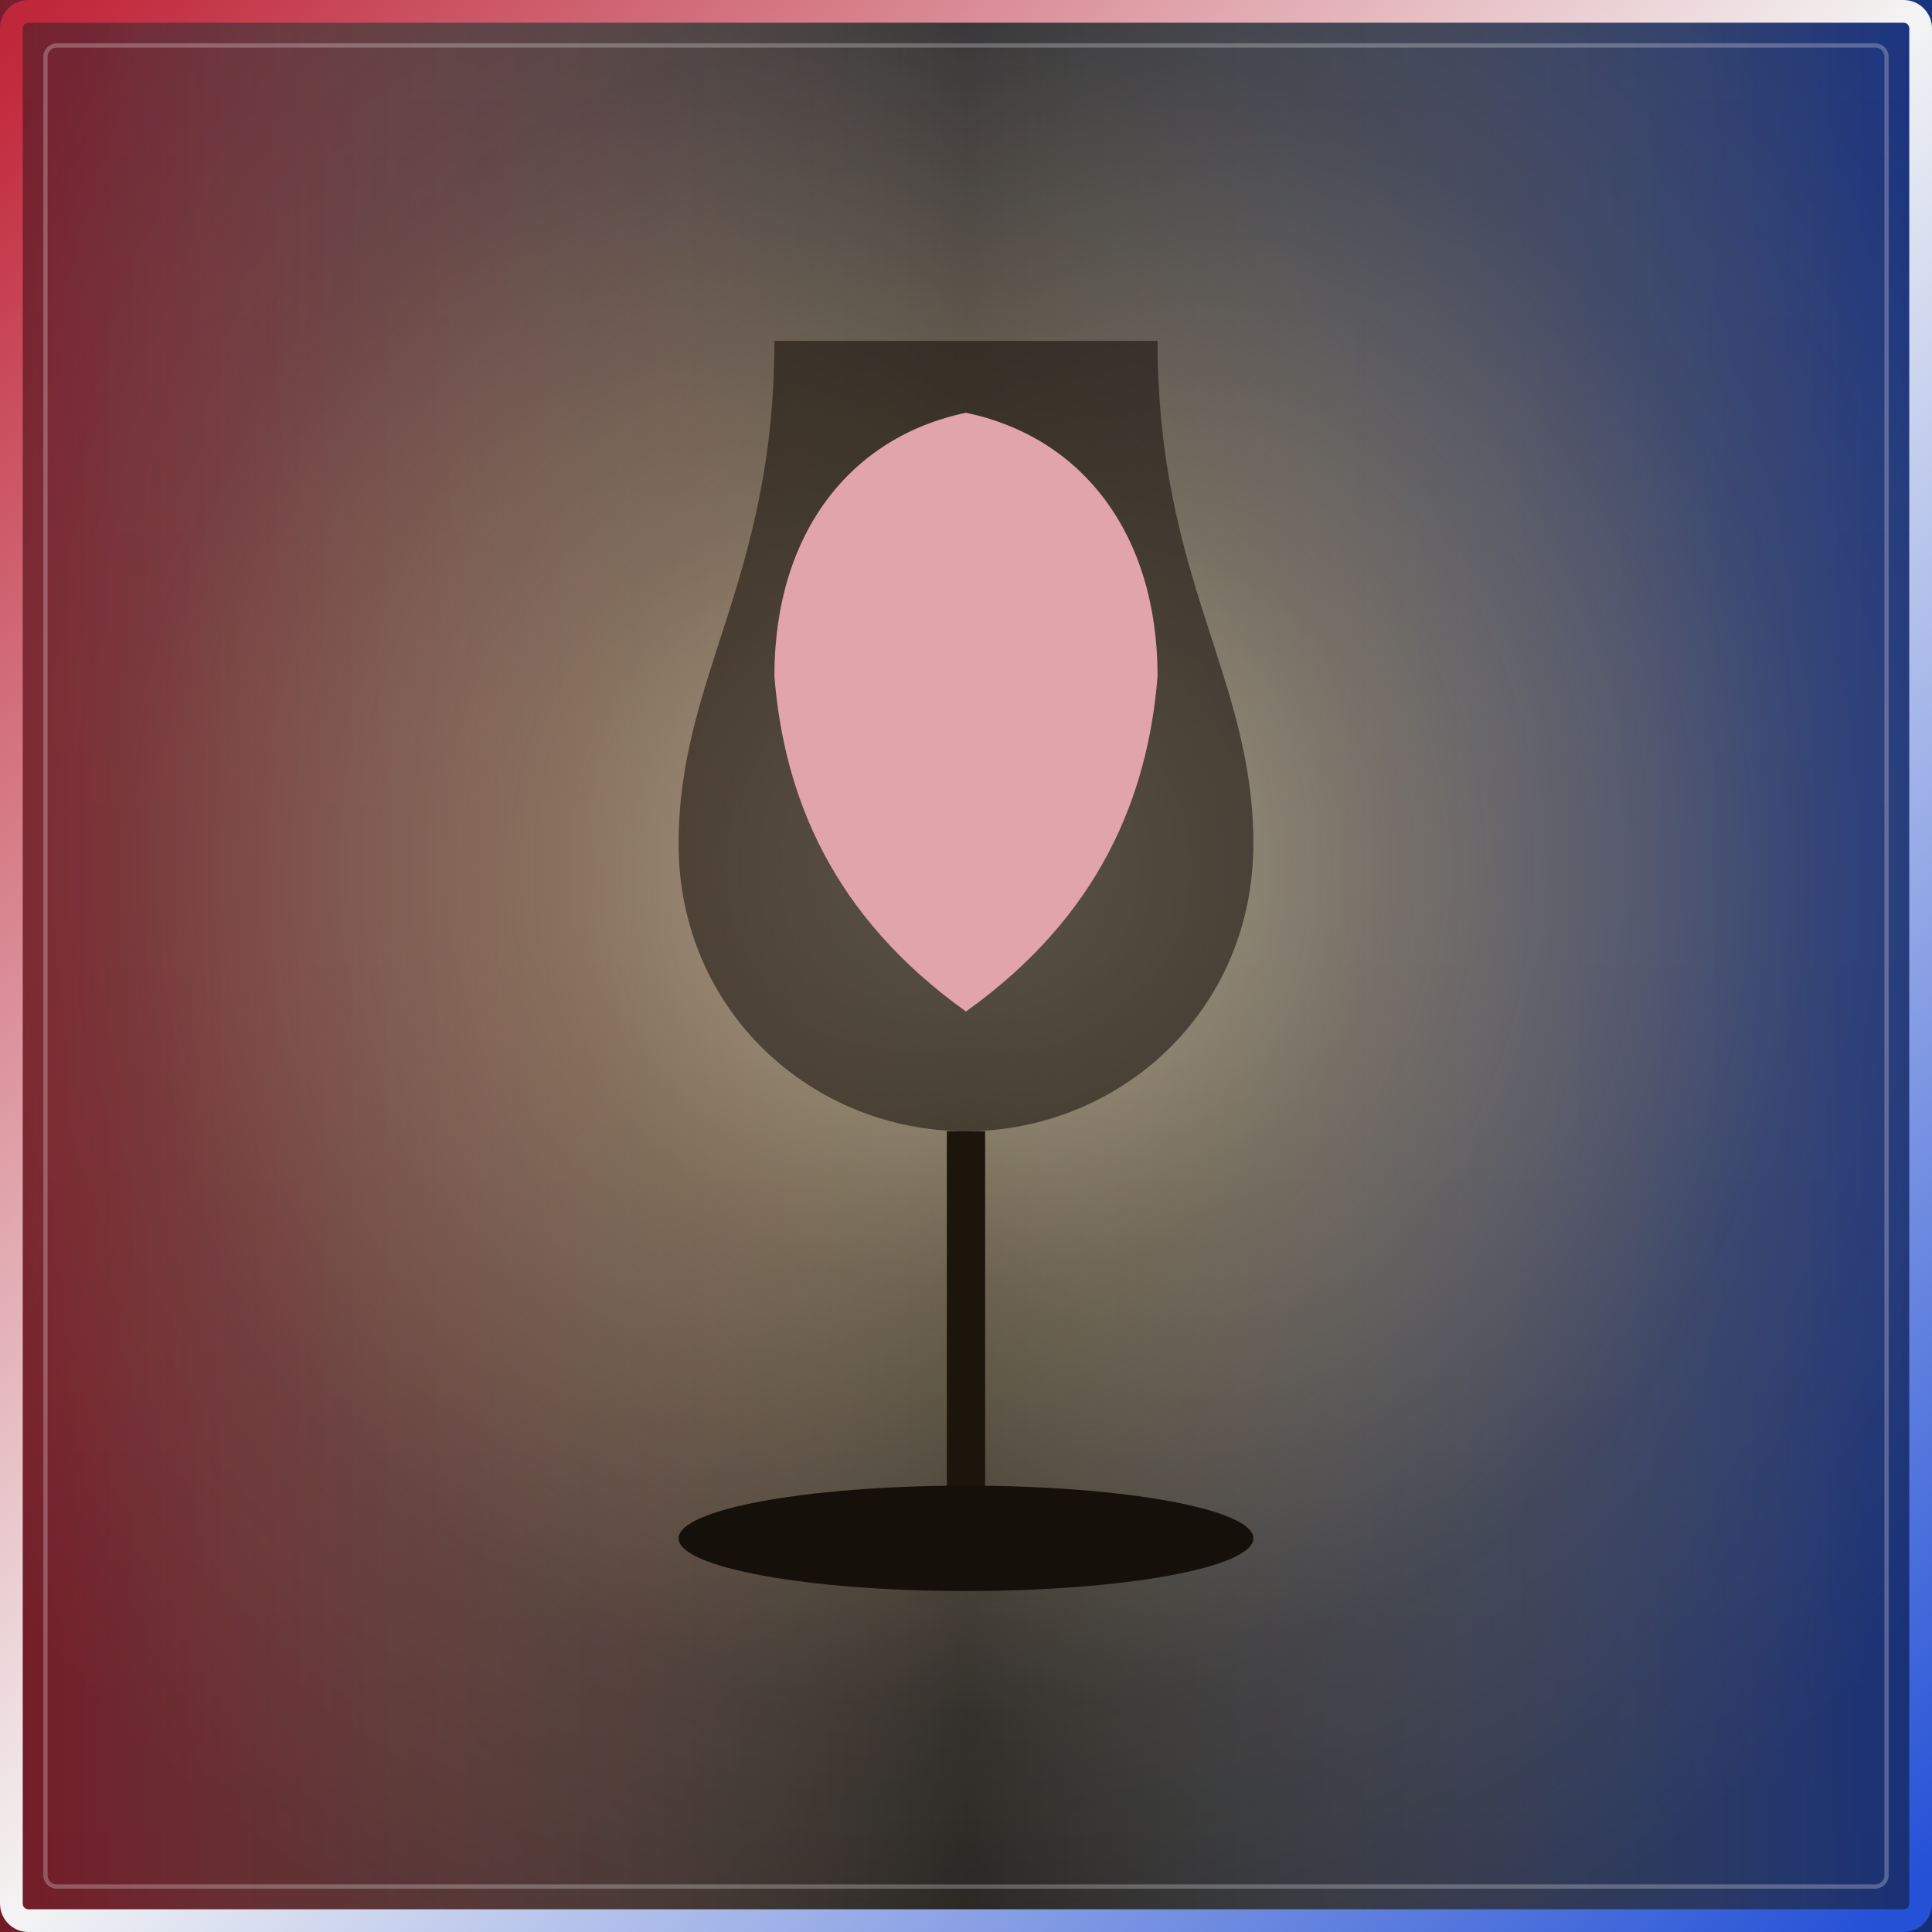
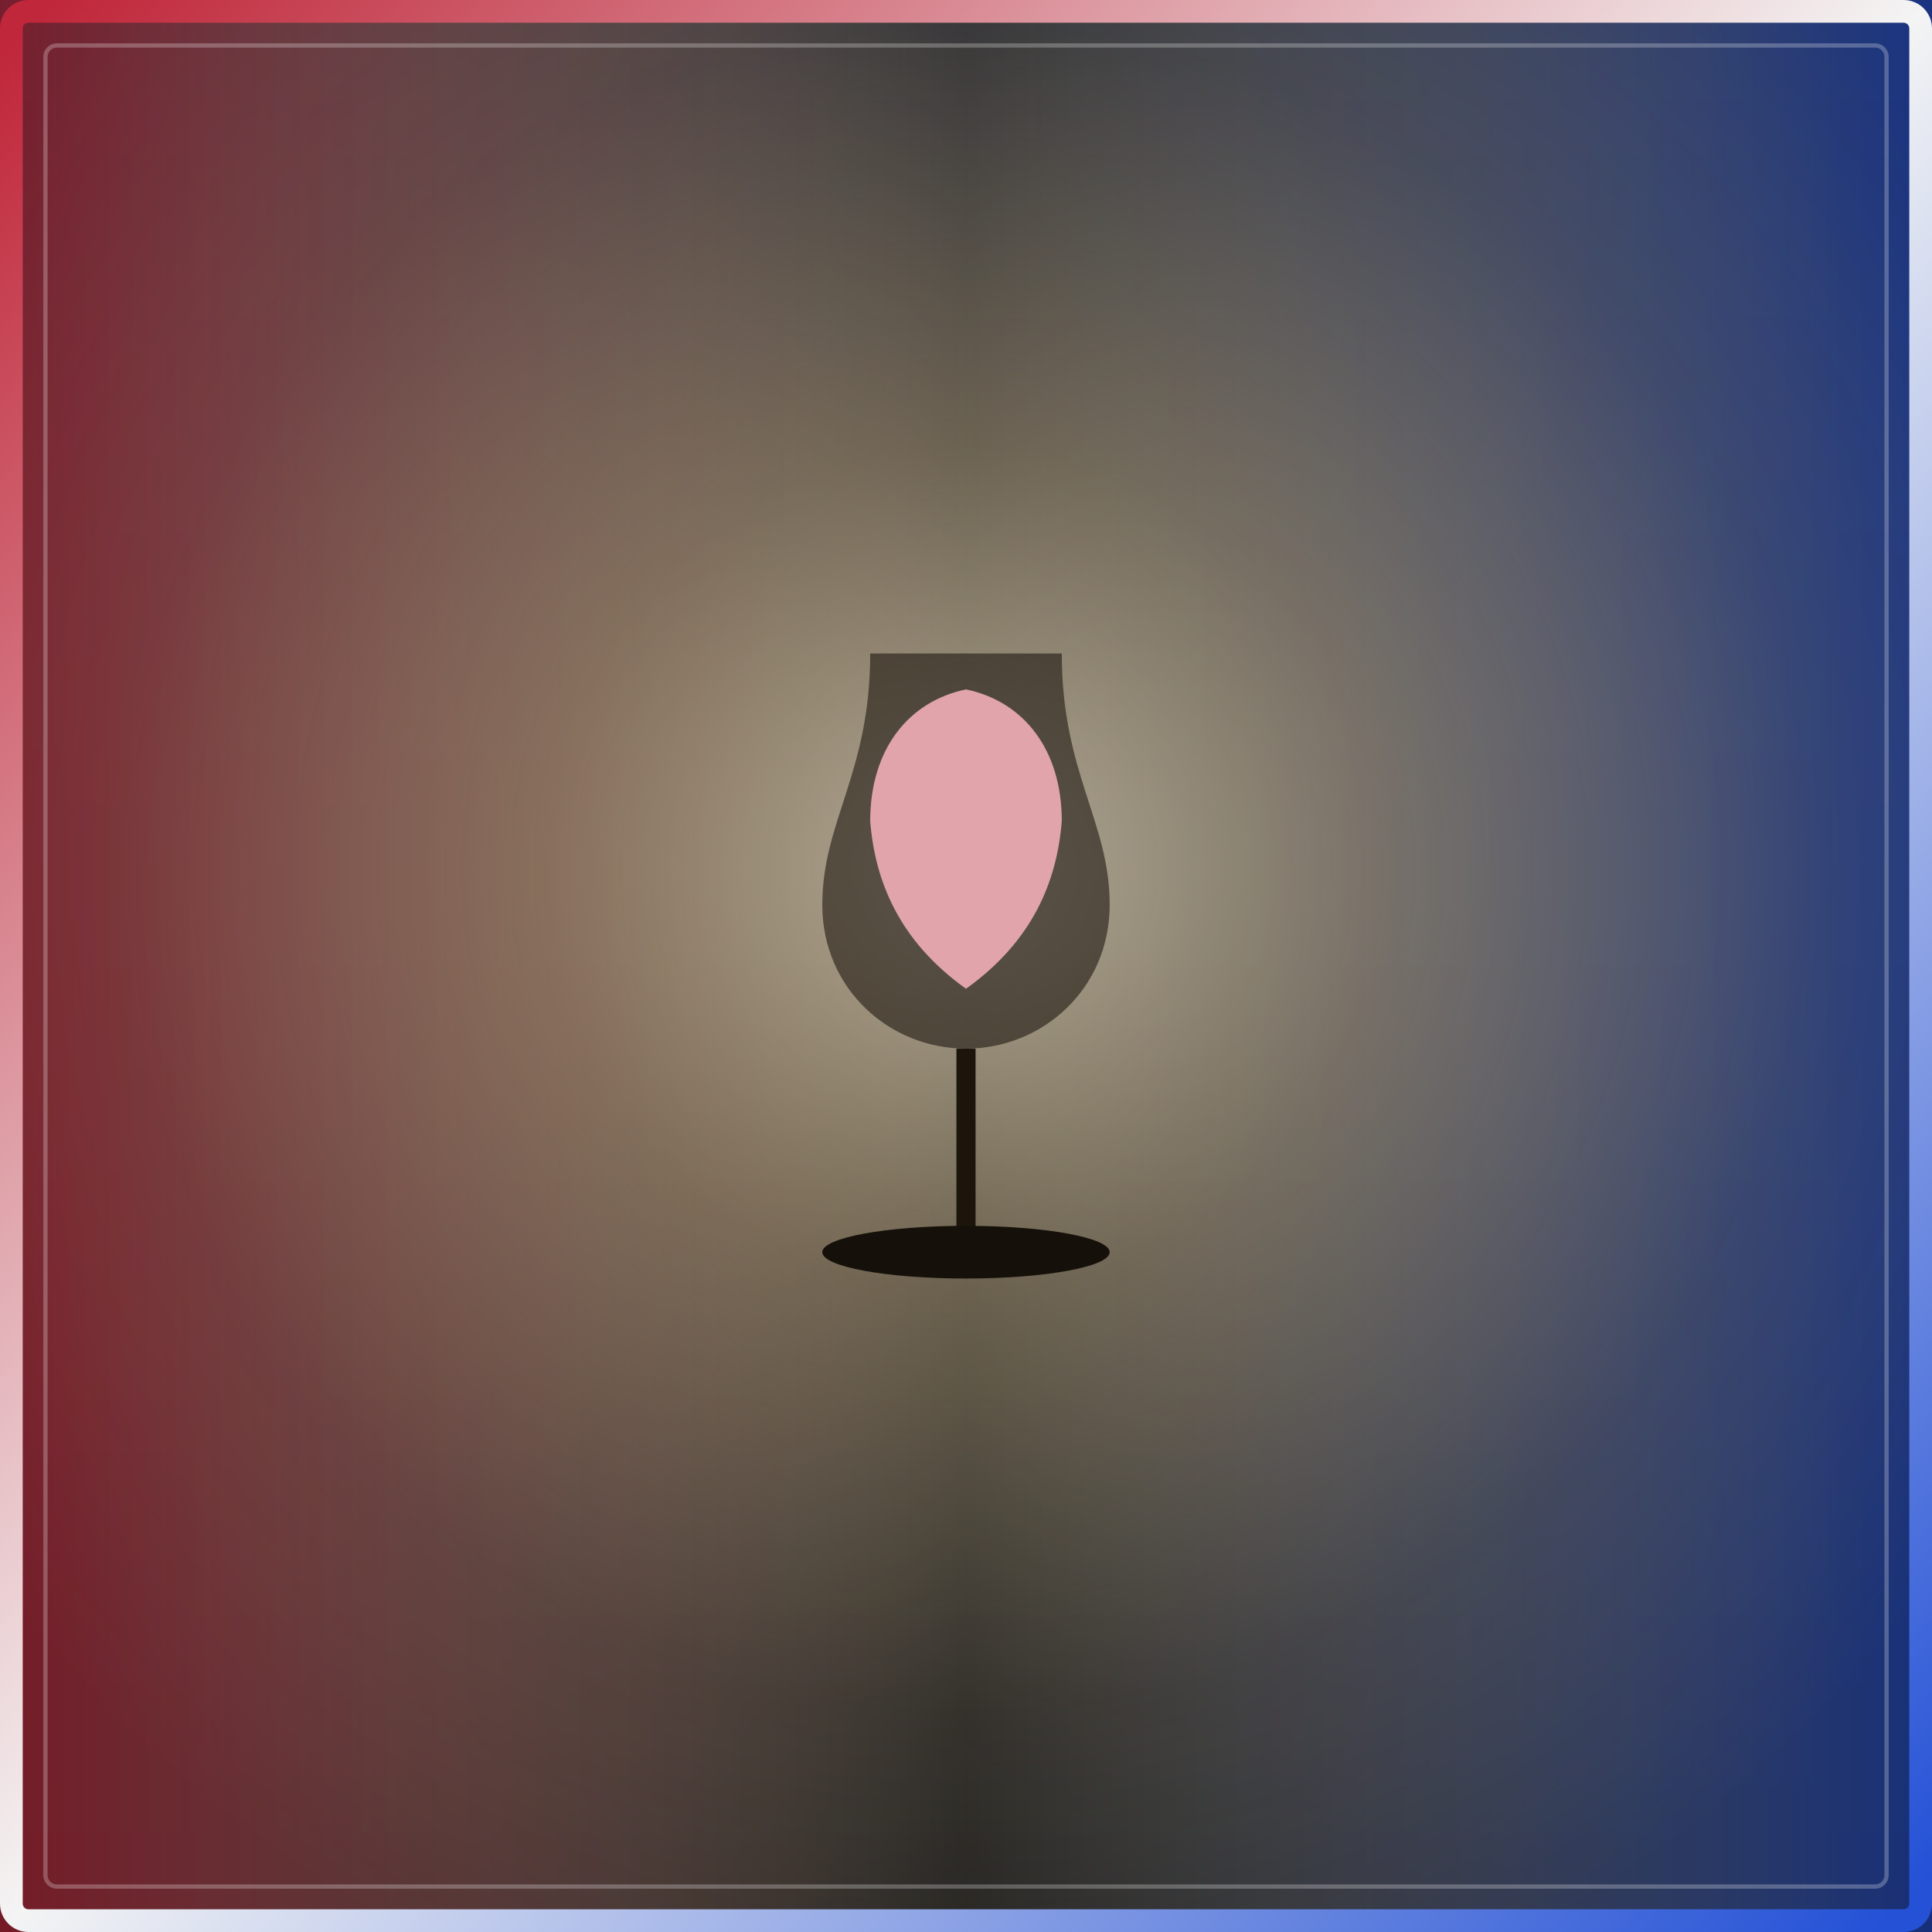
<svg xmlns="http://www.w3.org/2000/svg" width="100%" height="100%" viewBox="0 0 680 680" role="img">
  <defs>
    <linearGradient id="bgGrad" x1="0" y1="0" x2="0" y2="1">
      <stop offset="0" stop-color="#0a0e1a" />
      <stop offset="1" stop-color="#040507" />
    </linearGradient>
    <linearGradient id="patrioticBand" x1="0" y1="0" x2="1" y2="0">
      <stop offset="0" stop-color="#c0273a" stop-opacity="0.6" />
      <stop offset="0.5" stop-color="#fff4d6" stop-opacity="0.12" />
      <stop offset="1" stop-color="#2451d6" stop-opacity="0.55" />
    </linearGradient>
    <linearGradient id="frameGrad" x1="0" y1="0" x2="1" y2="1">
      <stop offset="0" stop-color="#c0273a" />
      <stop offset="0.5" stop-color="#f4f4f4" />
      <stop offset="1" stop-color="#2451d6" />
    </linearGradient>
    <radialGradient id="spot" cx="0.5" cy="0.45" r="0.62">
      <stop offset="0" stop-color="#fff4d6" stop-opacity="0.65" />
      <stop offset="0.35" stop-color="#ffdfa3" stop-opacity="0.32" />
      <stop offset="0.7" stop-color="#ffdfa3" stop-opacity="0.08" />
      <stop offset="1" stop-color="#ffdfa3" stop-opacity="0" />
    </radialGradient>
  </defs>
  <rect x="0" y="0" width="680" height="680" fill="url(#bgGrad)" />
  <rect x="0" y="0" width="680" height="680" fill="url(#patrioticBand)" />
  <rect x="0" y="0" width="680" height="680" fill="url(#spot)" />
-   <g transform="translate(-233.18,-183.45) scale(1.6858)">
+   <g transform="translate(53.41,78.28) scale(0.8429)">
    <path d="M300 180 C300 230 280 250 280 285 C280 320 308 345 340 345 C372 345 400 320 400 285 C400 250 380 230 380 180 Z" fill="#140d08" opacity="0.55" />
    <path d="M300 250 C302 275 312 300 340 320 C368 300 378 275 380 250 C380 220 364 200 340 195 C316 200 300 220 300 250 Z" fill="#e1a4ab" />
    <rect x="336" y="345" width="8" height="80" fill="#1c150c" />
    <ellipse cx="340" cy="430" rx="60" ry="11" fill="#15100a" />
  </g>
  <rect x="4" y="4" width="672" height="672" rx="6" fill="none" stroke="url(#frameGrad)" stroke-width="8" />
  <rect x="16" y="16" width="648" height="648" rx="4" fill="none" stroke="#ffffff" stroke-opacity="0.25" stroke-width="1.5" />
</svg>
